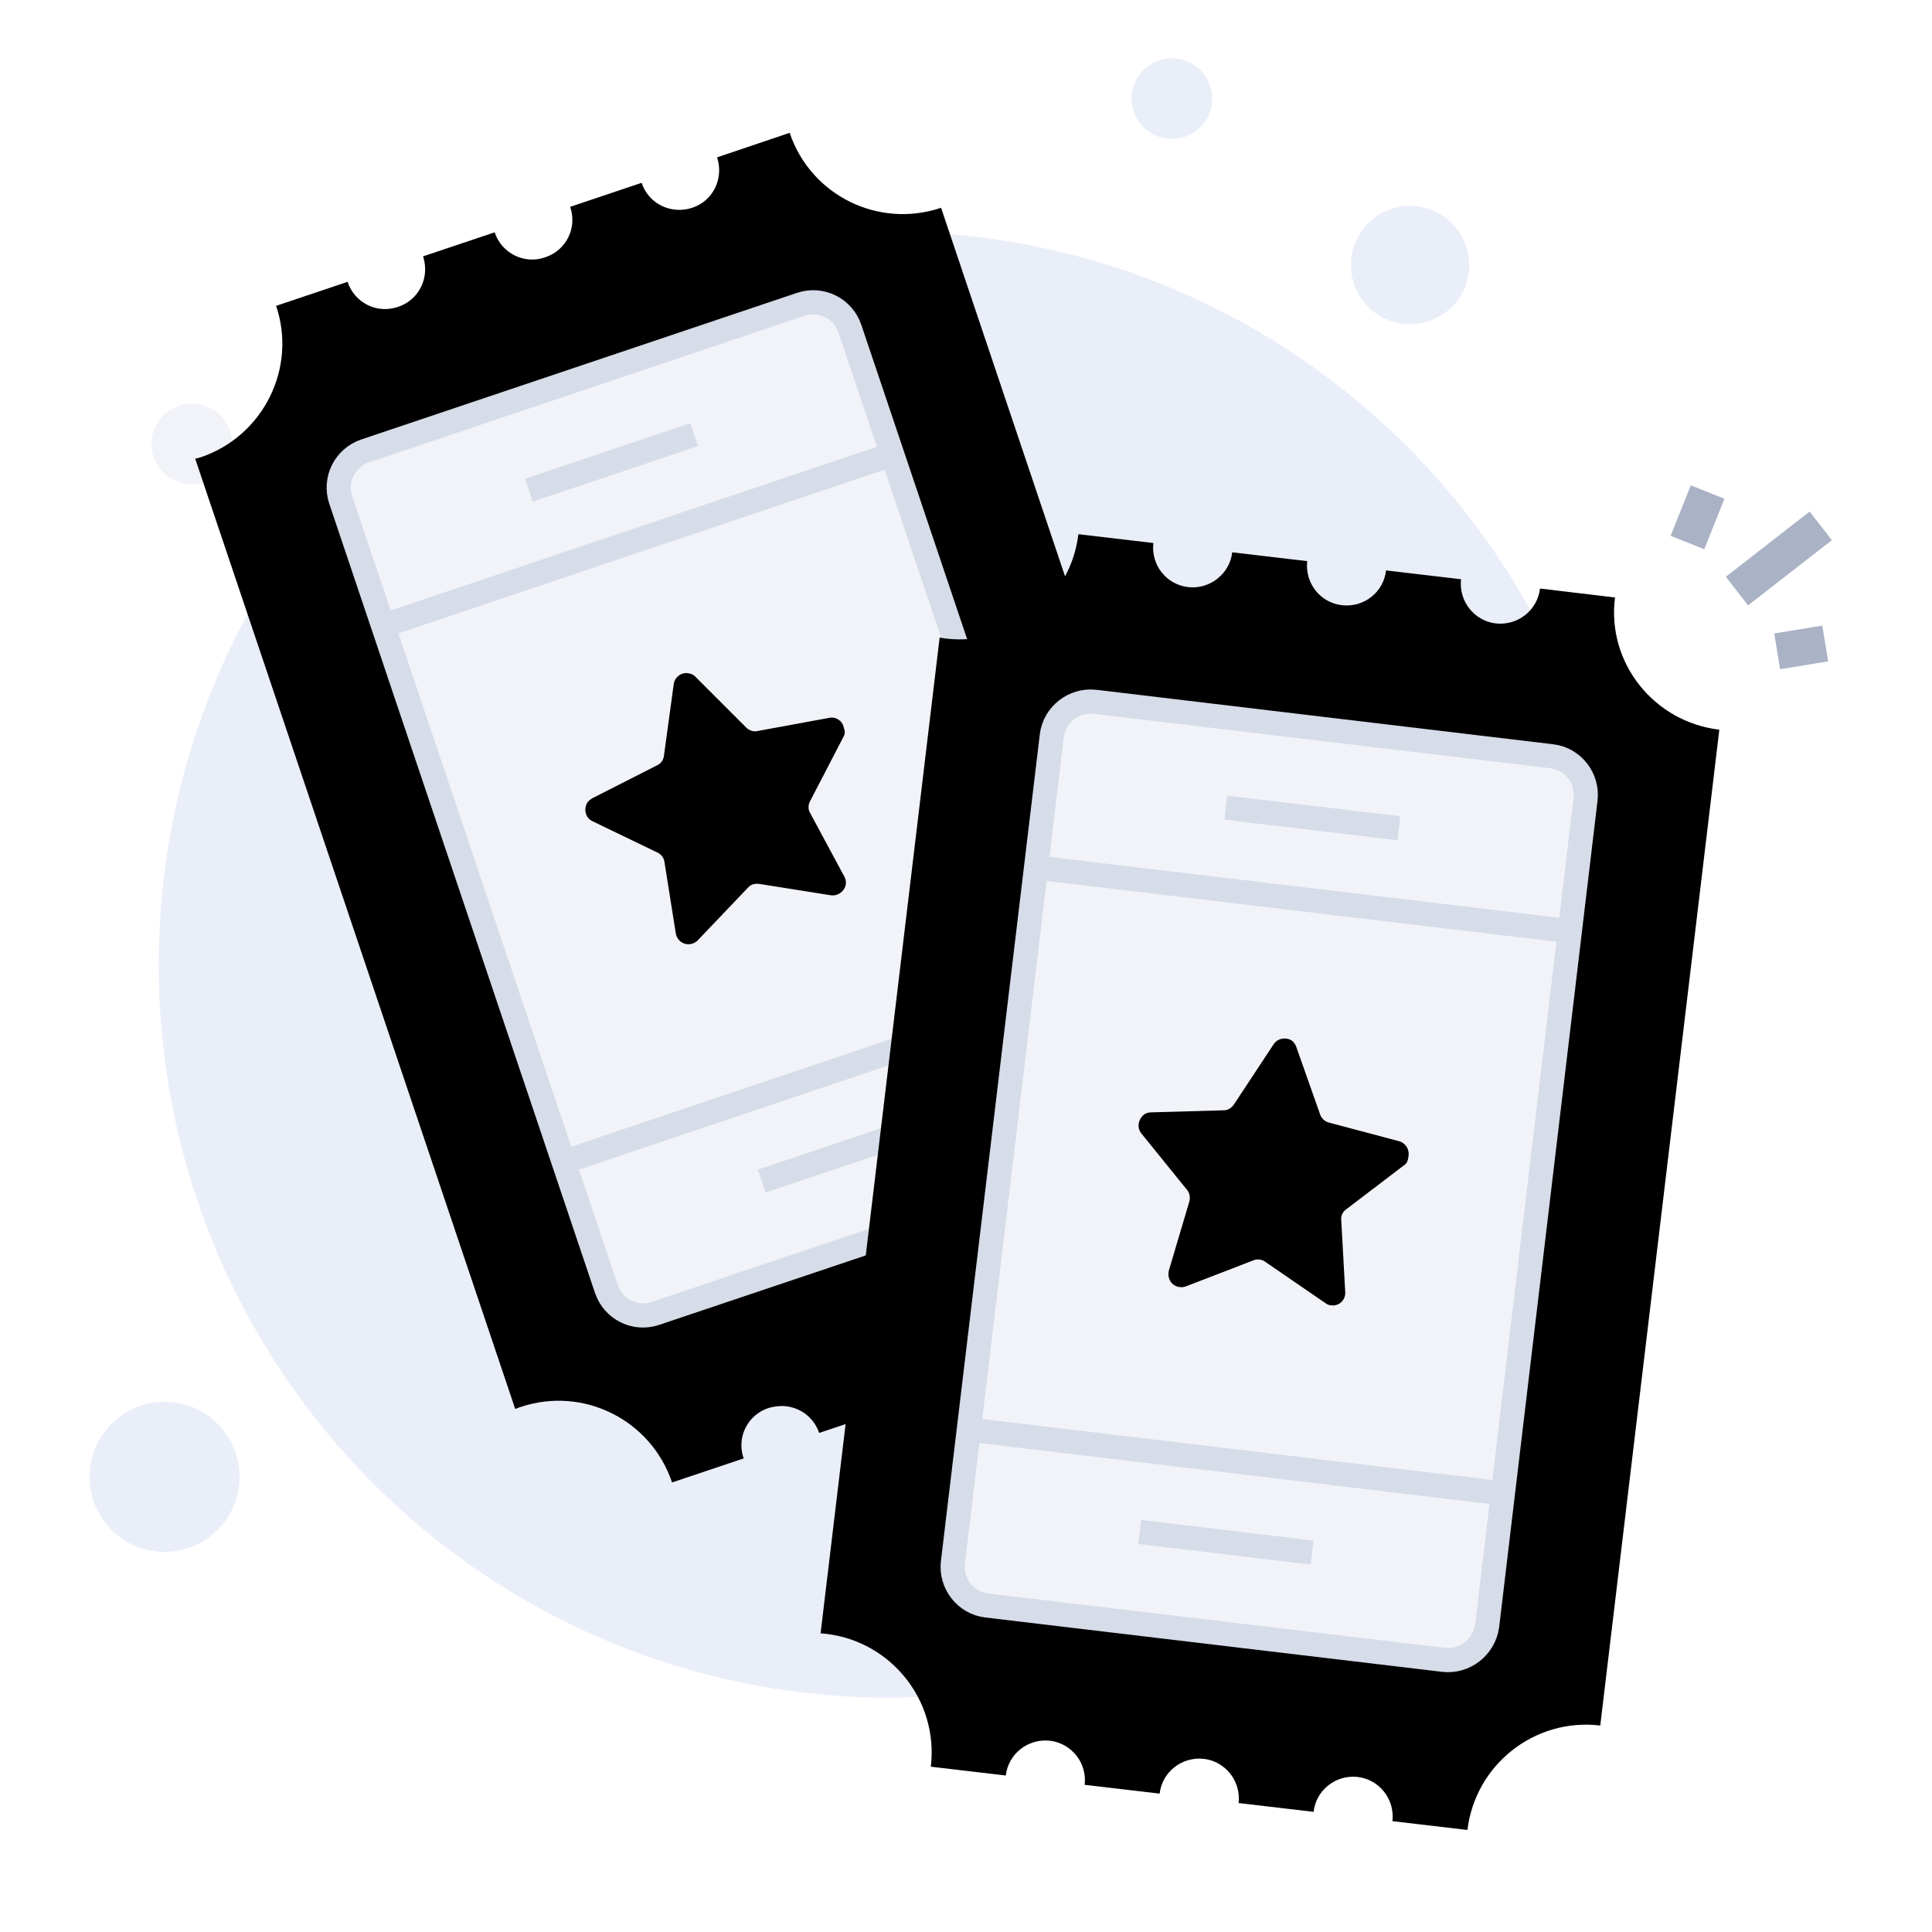
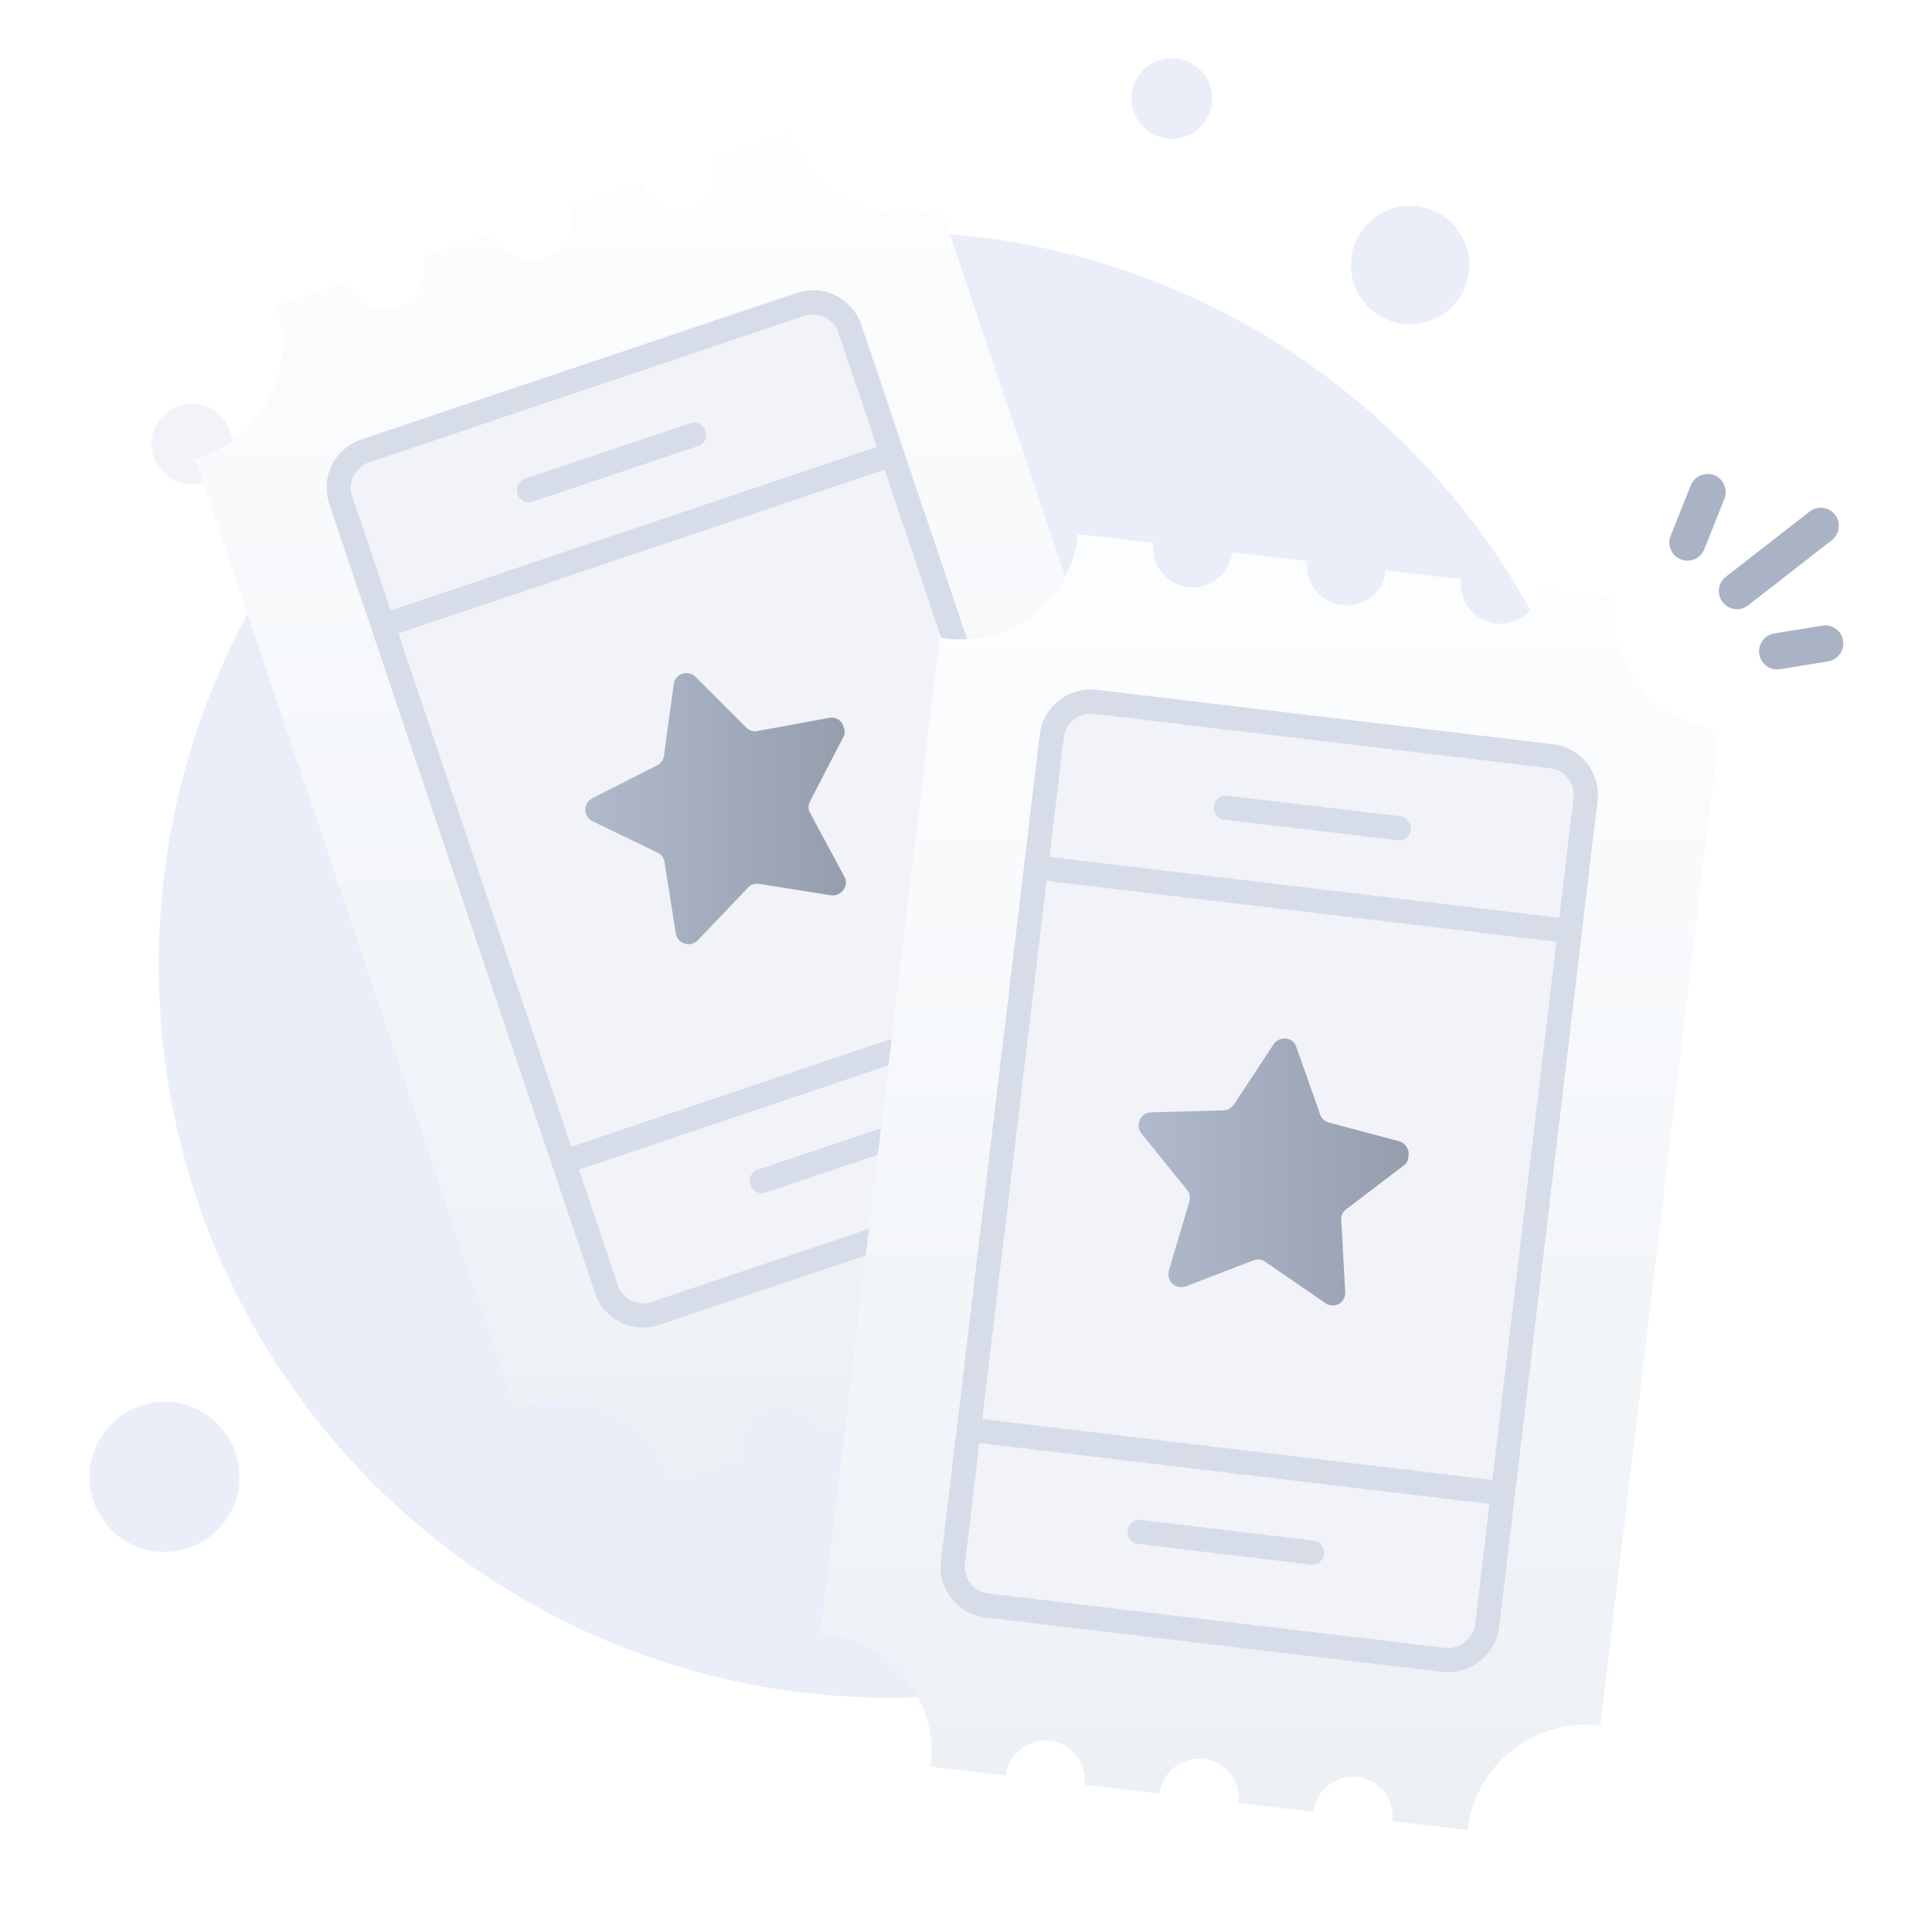
<svg xmlns="http://www.w3.org/2000/svg" viewBox="0 0 192 192">
+   <defs>
+     <linearGradient id="g1" gradientUnits="userSpaceOnUse" x1="66.11" y1="8.41" x2="66.11" y2="123.98">
+       <stop offset="0" stop-color="#fdfeff" stop-opacity="1" />
+       <stop offset="1" stop-color="#ecf0f5" stop-opacity="1" />
+     </linearGradient>
+     <linearGradient id="g2" gradientUnits="userSpaceOnUse" x1="54.3" y1="66.97" x2="75.89" y2="66.97">
+       <stop offset="0" stop-color="#b0bacc" stop-opacity="1" />
+       <stop offset="1" stop-color="#969eae" stop-opacity="1" />
+     </linearGradient>
+     <linearGradient id="g3" gradientUnits="userSpaceOnUse" x1="110.98" y1="41.76" x2="110.98" y2="152.71">
+       <stop offset="0" stop-color="#fdfeff" stop-opacity="1" />
+       <stop offset="1" stop-color="#ecf0f5" stop-opacity="1" />
+     </linearGradient>
+     <linearGradient id="g4" gradientUnits="userSpaceOnUse" x1="100.11" y1="97.06" x2="122.5" y2="97.06">
+       <stop offset="0" stop-color="#b0bacc" stop-opacity="1" />
+       <stop offset="1" stop-color="#969eae" stop-opacity="1" />
+     </linearGradient>
+   </defs>
  <path d="M79.56,140.6C113.01,140.6 140.14,113.48 140.14,79.9C140.14,46.33 112.89,19.2 79.56,19.2C46.1,19.2 18.98,46.33 18.98,79.9C18.98,113.48 46.1,140.6 79.56,140.6Z" transform="matrix(1.2 0 0 1.2 -7 0)" fill="#eaeef9" fill-opacity="1" />
  <path d="M122.61,26.85C125.31,26.85 127.51,24.65 127.51,21.95C127.51,19.24 125.31,17.05 122.61,17.05C119.9,17.05 117.71,19.24 117.71,21.95C117.71,24.65 119.9,26.85 122.61,26.85Z" transform="matrix(1.2 0 0 1.2 -7 0)" fill="#eaeef9" fill-opacity="1" />
  <path d="M102.89,11.51C104.73,11.51 106.23,10.01 106.23,8.17C106.23,6.32 104.73,4.82 102.89,4.82C101.04,4.82 99.54,6.32 99.54,8.17C99.54,10.01 101.04,11.51 102.89,11.51Z" transform="matrix(1.2 0 0 1.2 -7 0)" fill="#eaeef9" fill-opacity="1" />
  <path d="M21.73,40.11C23.57,40.11 25.07,38.62 25.07,36.77C25.07,34.92 23.57,33.42 21.73,33.42C19.88,33.42 18.38,34.92 18.38,36.77C18.38,38.62 19.88,40.11 21.73,40.11Z" transform="matrix(1.2 0 0 1.2 -7 0)" fill="#f1f3f9" fill-opacity="1" />
  <path d="M19.46,128.52C22.89,128.52 25.67,125.74 25.67,122.31C25.67,118.88 22.89,116.09 19.46,116.09C16.03,116.09 13.25,118.88 13.25,122.31C13.25,125.74 16.03,128.52 19.46,128.52Z" transform="matrix(1.2 0 0 1.2 -7 0)" fill="#eaeef9" fill-opacity="1" />
-   <path d="M104.02,108.49L98.1,110.48C97.53,108.73 95.66,107.84 93.92,108.41C92.17,108.97 91.24,110.84 91.85,112.59L85.88,114.57C85.31,112.83 83.45,111.9 81.7,112.5C79.96,113.07 79.06,114.94 79.63,116.68L73.67,118.67C73.22,117.33 72,116.48 70.66,116.44C70.3,116.44 69.89,116.48 69.49,116.6C67.74,117.17 66.81,119.04 67.42,120.78L61.49,122.77C59.74,117.58 54.14,114.78 48.95,116.52C48.79,116.56 48.66,116.64 48.5,116.68L22,37.99C22.16,37.95 22.32,37.91 22.45,37.87C27.64,36.12 30.44,30.48 28.7,25.33L34.62,23.34C35.19,25.08 37.06,26.02 38.8,25.41C40.55,24.84 41.44,22.97 40.87,21.23L46.8,19.24C47.37,20.98 49.27,21.92 50.98,21.31C52.72,20.74 53.66,18.87 53.05,17.13L58.97,15.14C59.54,16.88 61.41,17.78 63.15,17.21C64.9,16.64 65.79,14.77 65.22,13.03L71.23,11C72.98,16.19 78.58,18.95 83.77,17.21L93.71,46.76L110.27,95.95C105.08,97.69 102.28,103.29 104.02,108.49Z" transform="matrix(1.2 0 0 1.2 -7 0)" fill="#000000" fill-opacity="1" />
-   <path d="M96.19,96.64L60.11,108.77C58.45,109.34 56.62,108.45 56.05,106.74L34.05,41.4C33.49,39.73 34.38,37.91 36.08,37.34L72.16,25.2C73.83,24.64 75.65,25.53 76.22,27.23L98.22,92.58C98.79,94.24 97.85,96.07 96.19,96.64Z" transform="matrix(1.2 0 0 1.2 -7 0)" fill="#f1f3f9" fill-opacity="1" stroke="#d6dce8" stroke-width="2" stroke-opacity="1" />
-   <path d="M37.54,51.83L79.75,37.62" transform="matrix(1.2 0 0 1.2 -7 0)" fill="#000000" fill-opacity="0" stroke="#d6dce8" stroke-width="2" stroke-opacity="1" />
-   <path d="M49.64,40.59L63.32,36" transform="matrix(1.2 0 0 1.2 -7 0)" fill="#000000" fill-opacity="0" stroke="#d6dce8" stroke-width="2" stroke-opacity="1" />
-   <path d="M52.52,96.23L94.69,82.03" transform="matrix(1.2 0 0 1.2 -7 0)" fill="#000000" fill-opacity="0" stroke="#d6dce8" stroke-width="2" stroke-opacity="1" />
-   <path d="M75.68,61.03L72.92,66.35C72.75,66.67 72.75,67.04 72.92,67.32L75.76,72.6C76.04,73.12 75.84,73.73 75.31,74.02C75.11,74.14 74.86,74.18 74.62,74.14L68.7,73.2C68.33,73.16 68.01,73.24 67.76,73.53L63.62,77.87C63.22,78.28 62.57,78.32 62.12,77.91C61.96,77.75 61.84,77.55 61.8,77.3L60.86,71.38C60.82,71.05 60.58,70.73 60.29,70.61L54.9,68.01C54.37,67.77 54.17,67.12 54.41,66.59C54.49,66.39 54.69,66.22 54.9,66.1L60.25,63.38C60.58,63.22 60.78,62.94 60.82,62.57L61.63,56.65C61.71,56.08 62.24,55.67 62.81,55.75C63.05,55.79 63.26,55.87 63.42,56.04L67.64,60.26C67.88,60.5 68.25,60.62 68.57,60.54L74.5,59.45C75.07,59.32 75.64,59.73 75.72,60.3C75.84,60.58 75.8,60.83 75.68,61.03Z" transform="matrix(1.2 0 0 1.2 -7 0)" fill="#000000" fill-opacity="1" />
-   <path d="M68.92,97.81L82.55,93.23" transform="matrix(1.2 0 0 1.2 -7 0)" fill="#000000" fill-opacity="0" stroke="#d6dce8" stroke-width="2" stroke-opacity="1" />
-   <path d="M148.22,60.43L138.36,142.9C132.92,142.25 128.01,146.15 127.36,151.55L121.15,150.82C121.35,148.99 120.06,147.37 118.27,147.16C116.44,146.96 114.82,148.26 114.62,150.05L108.41,149.32C108.61,147.49 107.31,145.87 105.53,145.66C103.7,145.46 102.07,146.76 101.87,148.54L95.66,147.81C95.87,145.99 94.57,144.37 92.78,144.16C90.95,143.96 89.33,145.26 89.13,147.04L82.92,146.31C83.57,140.87 79.67,135.96 74.27,135.31C74.11,135.31 73.95,135.27 73.79,135.27L83.65,52.8C83.81,52.84 83.97,52.84 84.14,52.88C89.57,53.53 94.49,49.64 95.14,44.24L101.35,44.97C101.14,46.8 102.44,48.42 104.23,48.62C106.01,48.83 107.68,47.53 107.88,45.74L114.09,46.47C113.89,48.3 115.18,49.92 116.97,50.12C118.8,50.33 120.42,49.03 120.62,47.24L126.83,47.97C126.63,49.8 127.93,51.42 129.71,51.63C131.54,51.83 133.16,50.53 133.37,48.74L139.58,49.48C138.89,54.87 142.78,59.78 148.22,60.43Z" transform="matrix(1.2 0 0 1.2 -7 0)" fill="#000000" fill-opacity="1" />
-   <path d="M125.37,137.46L87.55,132.96C85.8,132.76 84.54,131.13 84.75,129.39L92.94,60.92C93.15,59.18 94.77,57.92 96.52,58.12L134.34,62.63C136.09,62.83 137.35,64.45 137.14,66.2L128.99,134.66C128.74,136.41 127.12,137.67 125.37,137.46Z" transform="matrix(1.2 0 0 1.2 -7 0)" fill="#f1f3f9" fill-opacity="1" stroke="#d6dce8" stroke-width="2" stroke-opacity="1" />
-   <path d="M91.61,71.84L135.8,77.11" transform="matrix(1.2 0 0 1.2 -7 0)" fill="#000000" fill-opacity="0" stroke="#d6dce8" stroke-width="2" stroke-opacity="1" />
-   <path d="M107.35,66.89L121.68,68.59" transform="matrix(1.2 0 0 1.2 -7 0)" fill="#000000" fill-opacity="0" stroke="#d6dce8" stroke-width="2" stroke-opacity="1" />
-   <path d="M100.21,126.87L114.5,128.58" transform="matrix(1.2 0 0 1.2 -7 0)" fill="#000000" fill-opacity="0" stroke="#d6dce8" stroke-width="2" stroke-opacity="1" />
-   <path d="M86.04,118.39L130.24,123.67" transform="matrix(1.2 0 0 1.2 -7 0)" fill="#000000" fill-opacity="0" stroke="#d6dce8" stroke-width="2" stroke-opacity="1" />
-   <path d="M122.11,96.5L117.32,100.15C117.03,100.36 116.87,100.68 116.91,101.05L117.24,107.01C117.28,107.58 116.83,108.11 116.22,108.11C115.98,108.11 115.78,108.07 115.57,107.9L110.62,104.5C110.34,104.29 109.97,104.25 109.65,104.37L104.05,106.53C103.52,106.73 102.87,106.49 102.67,105.92C102.58,105.71 102.58,105.47 102.63,105.23L104.33,99.5C104.41,99.18 104.37,98.81 104.13,98.53L100.35,93.86C99.99,93.42 100.07,92.77 100.51,92.36C100.68,92.2 100.92,92.12 101.17,92.12L107.17,91.95C107.54,91.95 107.82,91.75 108.02,91.47L111.31,86.48C111.64,85.99 112.29,85.87 112.77,86.15C112.97,86.27 113.1,86.48 113.18,86.68L115.17,92.32C115.29,92.64 115.57,92.89 115.9,92.97L121.7,94.51C122.27,94.67 122.59,95.24 122.47,95.81C122.43,96.18 122.31,96.38 122.11,96.5Z" transform="matrix(1.2 0 0 1.2 -7 0)" fill="#000000" fill-opacity="1" />
-   <path d="M145.58,44.93L147.25,40.75" transform="matrix(1.2 0 0 1.2 -7 0)" fill="#000000" fill-opacity="0" stroke="#aab2c5" stroke-width="3" stroke-opacity="1" />
-   <path d="M149.68,48.95L156.62,43.55" transform="matrix(1.2 0 0 1.2 -7 0)" fill="#000000" fill-opacity="0" stroke="#aab2c5" stroke-width="3" stroke-opacity="1" />
-   <path d="M153.01,53.94L156.99,53.29" transform="matrix(1.2 0 0 1.2 -7 0)" fill="#000000" fill-opacity="0" stroke="#aab2c5" stroke-width="3" stroke-opacity="1" />
+   <path d="M104.02,108.49L98.1,110.48C97.53,108.73 95.66,107.84 93.92,108.41C92.17,108.97 91.24,110.84 91.85,112.59L85.88,114.57C85.31,112.83 83.45,111.9 81.7,112.5C79.96,113.07 79.06,114.94 79.63,116.68L73.67,118.67C73.22,117.33 72,116.48 70.66,116.44C70.3,116.44 69.89,116.48 69.49,116.6C67.74,117.17 66.81,119.04 67.42,120.78L61.49,122.77C59.74,117.58 54.14,114.78 48.95,116.52C48.79,116.56 48.66,116.64 48.5,116.68L22,37.99C22.16,37.95 22.32,37.91 22.45,37.87C27.64,36.12 30.44,30.48 28.7,25.33L34.62,23.34C35.19,25.08 37.06,26.02 38.8,25.41C40.55,24.84 41.44,22.97 40.87,21.23L46.8,19.24C47.37,20.98 49.27,21.92 50.98,21.31C52.72,20.74 53.66,18.87 53.05,17.13L58.97,15.14C59.54,16.88 61.41,17.78 63.15,17.21C64.9,16.64 65.79,14.77 65.22,13.03L71.23,11C72.98,16.19 78.58,18.95 83.77,17.21L93.71,46.76L110.27,95.95C105.08,97.69 102.28,103.29 104.02,108.49Z" transform="matrix(1.2 0 0 1.2 -7 0)" fill="url(#g1)" fill-opacity="1" />
+   <path d="M96.19,96.64L60.11,108.77C58.45,109.34 56.62,108.45 56.05,106.74L34.05,41.4C33.49,39.73 34.38,37.91 36.08,37.34L72.16,25.2C73.83,24.64 75.65,25.53 76.22,27.23L98.22,92.58C98.79,94.24 97.85,96.07 96.19,96.64Z" transform="matrix(1.2 0 0 1.2 -7 0)" fill="#f1f3f9" fill-opacity="1" stroke="#d6dce8" stroke-opacity="1" stroke-width="2" />
+   <path d="M37.54,51.83L79.75,37.62" transform="matrix(1.2 0 0 1.2 -7 0)" fill="#000000" fill-opacity="0" stroke="#d6dce8" stroke-opacity="1" stroke-width="2" stroke-linejoin="round" />
+   <path d="M49.64,40.59L63.32,36" transform="matrix(1.2 0 0 1.2 -7 0)" fill="#000000" fill-opacity="0" stroke="#d6dce8" stroke-opacity="1" stroke-width="2" stroke-linecap="round" stroke-linejoin="round" />
+   <path d="M52.52,96.23L94.69,82.03" transform="matrix(1.2 0 0 1.2 -7 0)" fill="#000000" fill-opacity="0" stroke="#d6dce8" stroke-opacity="1" stroke-width="2" stroke-linejoin="round" />
+   <path d="M75.68,61.03L72.92,66.35C72.75,66.67 72.75,67.04 72.92,67.32L75.76,72.6C76.04,73.12 75.84,73.73 75.31,74.02C75.11,74.14 74.86,74.18 74.62,74.14L68.7,73.2C68.33,73.16 68.01,73.24 67.76,73.53L63.62,77.87C63.22,78.28 62.57,78.32 62.12,77.91C61.96,77.75 61.84,77.55 61.8,77.3L60.86,71.38C60.82,71.05 60.58,70.73 60.29,70.61L54.9,68.01C54.37,67.77 54.17,67.12 54.41,66.59C54.49,66.39 54.69,66.22 54.9,66.1L60.25,63.38C60.58,63.22 60.78,62.94 60.82,62.57L61.63,56.65C61.71,56.08 62.24,55.67 62.81,55.75C63.05,55.79 63.26,55.87 63.42,56.04L67.64,60.26C67.88,60.5 68.25,60.62 68.57,60.54L74.5,59.45C75.07,59.32 75.64,59.73 75.72,60.3C75.84,60.58 75.8,60.83 75.68,61.03Z" transform="matrix(1.2 0 0 1.2 -7 0)" fill="url(#g2)" fill-opacity="1" />
+   <path d="M68.92,97.81L82.55,93.23" transform="matrix(1.2 0 0 1.2 -7 0)" fill="#000000" fill-opacity="0" stroke="#d6dce8" stroke-opacity="1" stroke-width="2" stroke-linecap="round" stroke-linejoin="round" />
+   <path d="M148.22,60.43L138.36,142.9C132.92,142.25 128.01,146.15 127.36,151.55L121.15,150.82C121.35,148.99 120.06,147.37 118.27,147.16C116.44,146.96 114.82,148.26 114.62,150.05L108.41,149.32C108.61,147.49 107.31,145.87 105.53,145.66C103.7,145.46 102.07,146.76 101.87,148.54L95.66,147.81C95.87,145.99 94.57,144.37 92.78,144.16C90.95,143.96 89.33,145.26 89.13,147.04L82.92,146.31C83.57,140.87 79.67,135.96 74.27,135.31C74.11,135.31 73.95,135.27 73.79,135.27L83.65,52.8C83.81,52.84 83.97,52.84 84.14,52.88C89.57,53.53 94.49,49.64 95.14,44.24L101.35,44.97C101.14,46.8 102.44,48.42 104.23,48.62C106.01,48.83 107.68,47.53 107.88,45.74L114.09,46.47C113.89,48.3 115.18,49.92 116.97,50.12C118.8,50.33 120.42,49.03 120.62,47.24L126.83,47.97C126.63,49.8 127.93,51.42 129.71,51.63C131.54,51.83 133.16,50.53 133.37,48.74L139.58,49.48C138.89,54.87 142.78,59.78 148.22,60.43Z" transform="matrix(1.2 0 0 1.2 -7 0)" fill="url(#g3)" fill-opacity="1" />
+   <path d="M125.37,137.46L87.55,132.96C85.8,132.76 84.54,131.13 84.75,129.39L92.94,60.92C93.15,59.18 94.77,57.92 96.52,58.12L134.34,62.63C136.09,62.83 137.35,64.45 137.14,66.2L128.99,134.66C128.74,136.41 127.12,137.67 125.37,137.46Z" transform="matrix(1.2 0 0 1.2 -7 0)" fill="#f1f3f9" fill-opacity="1" stroke="#d6dce8" stroke-opacity="1" stroke-width="2" />
+   <path d="M91.61,71.84L135.8,77.11" transform="matrix(1.2 0 0 1.2 -7 0)" fill="#000000" fill-opacity="0" stroke="#d6dce8" stroke-opacity="1" stroke-width="2" stroke-linejoin="round" />
+   <path d="M107.35,66.89L121.68,68.59" transform="matrix(1.2 0 0 1.2 -7 0)" fill="#000000" fill-opacity="0" stroke="#d6dce8" stroke-opacity="1" stroke-width="2" stroke-linecap="round" stroke-linejoin="round" />
+   <path d="M100.21,126.87L114.5,128.58" transform="matrix(1.2 0 0 1.2 -7 0)" fill="#000000" fill-opacity="0" stroke="#d6dce8" stroke-opacity="1" stroke-width="2" stroke-linecap="round" stroke-linejoin="round" />
+   <path d="M86.04,118.39L130.24,123.67" transform="matrix(1.2 0 0 1.2 -7 0)" fill="#000000" fill-opacity="0" stroke="#d6dce8" stroke-opacity="1" stroke-width="2" stroke-linejoin="round" />
+   <path d="M122.11,96.5L117.32,100.15C117.03,100.36 116.87,100.68 116.91,101.05L117.24,107.01C117.28,107.58 116.83,108.11 116.22,108.11C115.98,108.11 115.78,108.07 115.57,107.9L110.62,104.5C110.34,104.29 109.97,104.25 109.65,104.37L104.05,106.53C103.52,106.73 102.87,106.49 102.67,105.92C102.58,105.71 102.58,105.47 102.63,105.23L104.33,99.5C104.41,99.18 104.37,98.81 104.13,98.53L100.35,93.86C99.99,93.42 100.07,92.77 100.51,92.36C100.68,92.2 100.92,92.12 101.17,92.12L107.17,91.95C107.54,91.95 107.82,91.75 108.02,91.47L111.31,86.48C111.64,85.99 112.29,85.87 112.77,86.15C112.97,86.27 113.1,86.48 113.18,86.68L115.17,92.32C115.29,92.64 115.57,92.89 115.9,92.97L121.7,94.51C122.27,94.67 122.59,95.24 122.47,95.81C122.43,96.18 122.31,96.38 122.11,96.5Z" transform="matrix(1.2 0 0 1.2 -7 0)" fill="url(#g4)" fill-opacity="1" />
+   <path d="M145.58,44.93L147.25,40.75" transform="matrix(1.2 0 0 1.2 -7 0)" fill="#000000" fill-opacity="0" stroke="#aab2c5" stroke-opacity="1" stroke-width="3" stroke-linecap="round" />
+   <path d="M149.68,48.95L156.62,43.55" transform="matrix(1.2 0 0 1.2 -7 0)" fill="#000000" fill-opacity="0" stroke="#aab2c5" stroke-opacity="1" stroke-width="3" stroke-linecap="round" />
+   <path d="M153.01,53.94L156.99,53.29" transform="matrix(1.2 0 0 1.2 -7 0)" fill="#000000" fill-opacity="0" stroke="#aab2c5" stroke-opacity="1" stroke-width="3" stroke-linecap="round" />
</svg>
